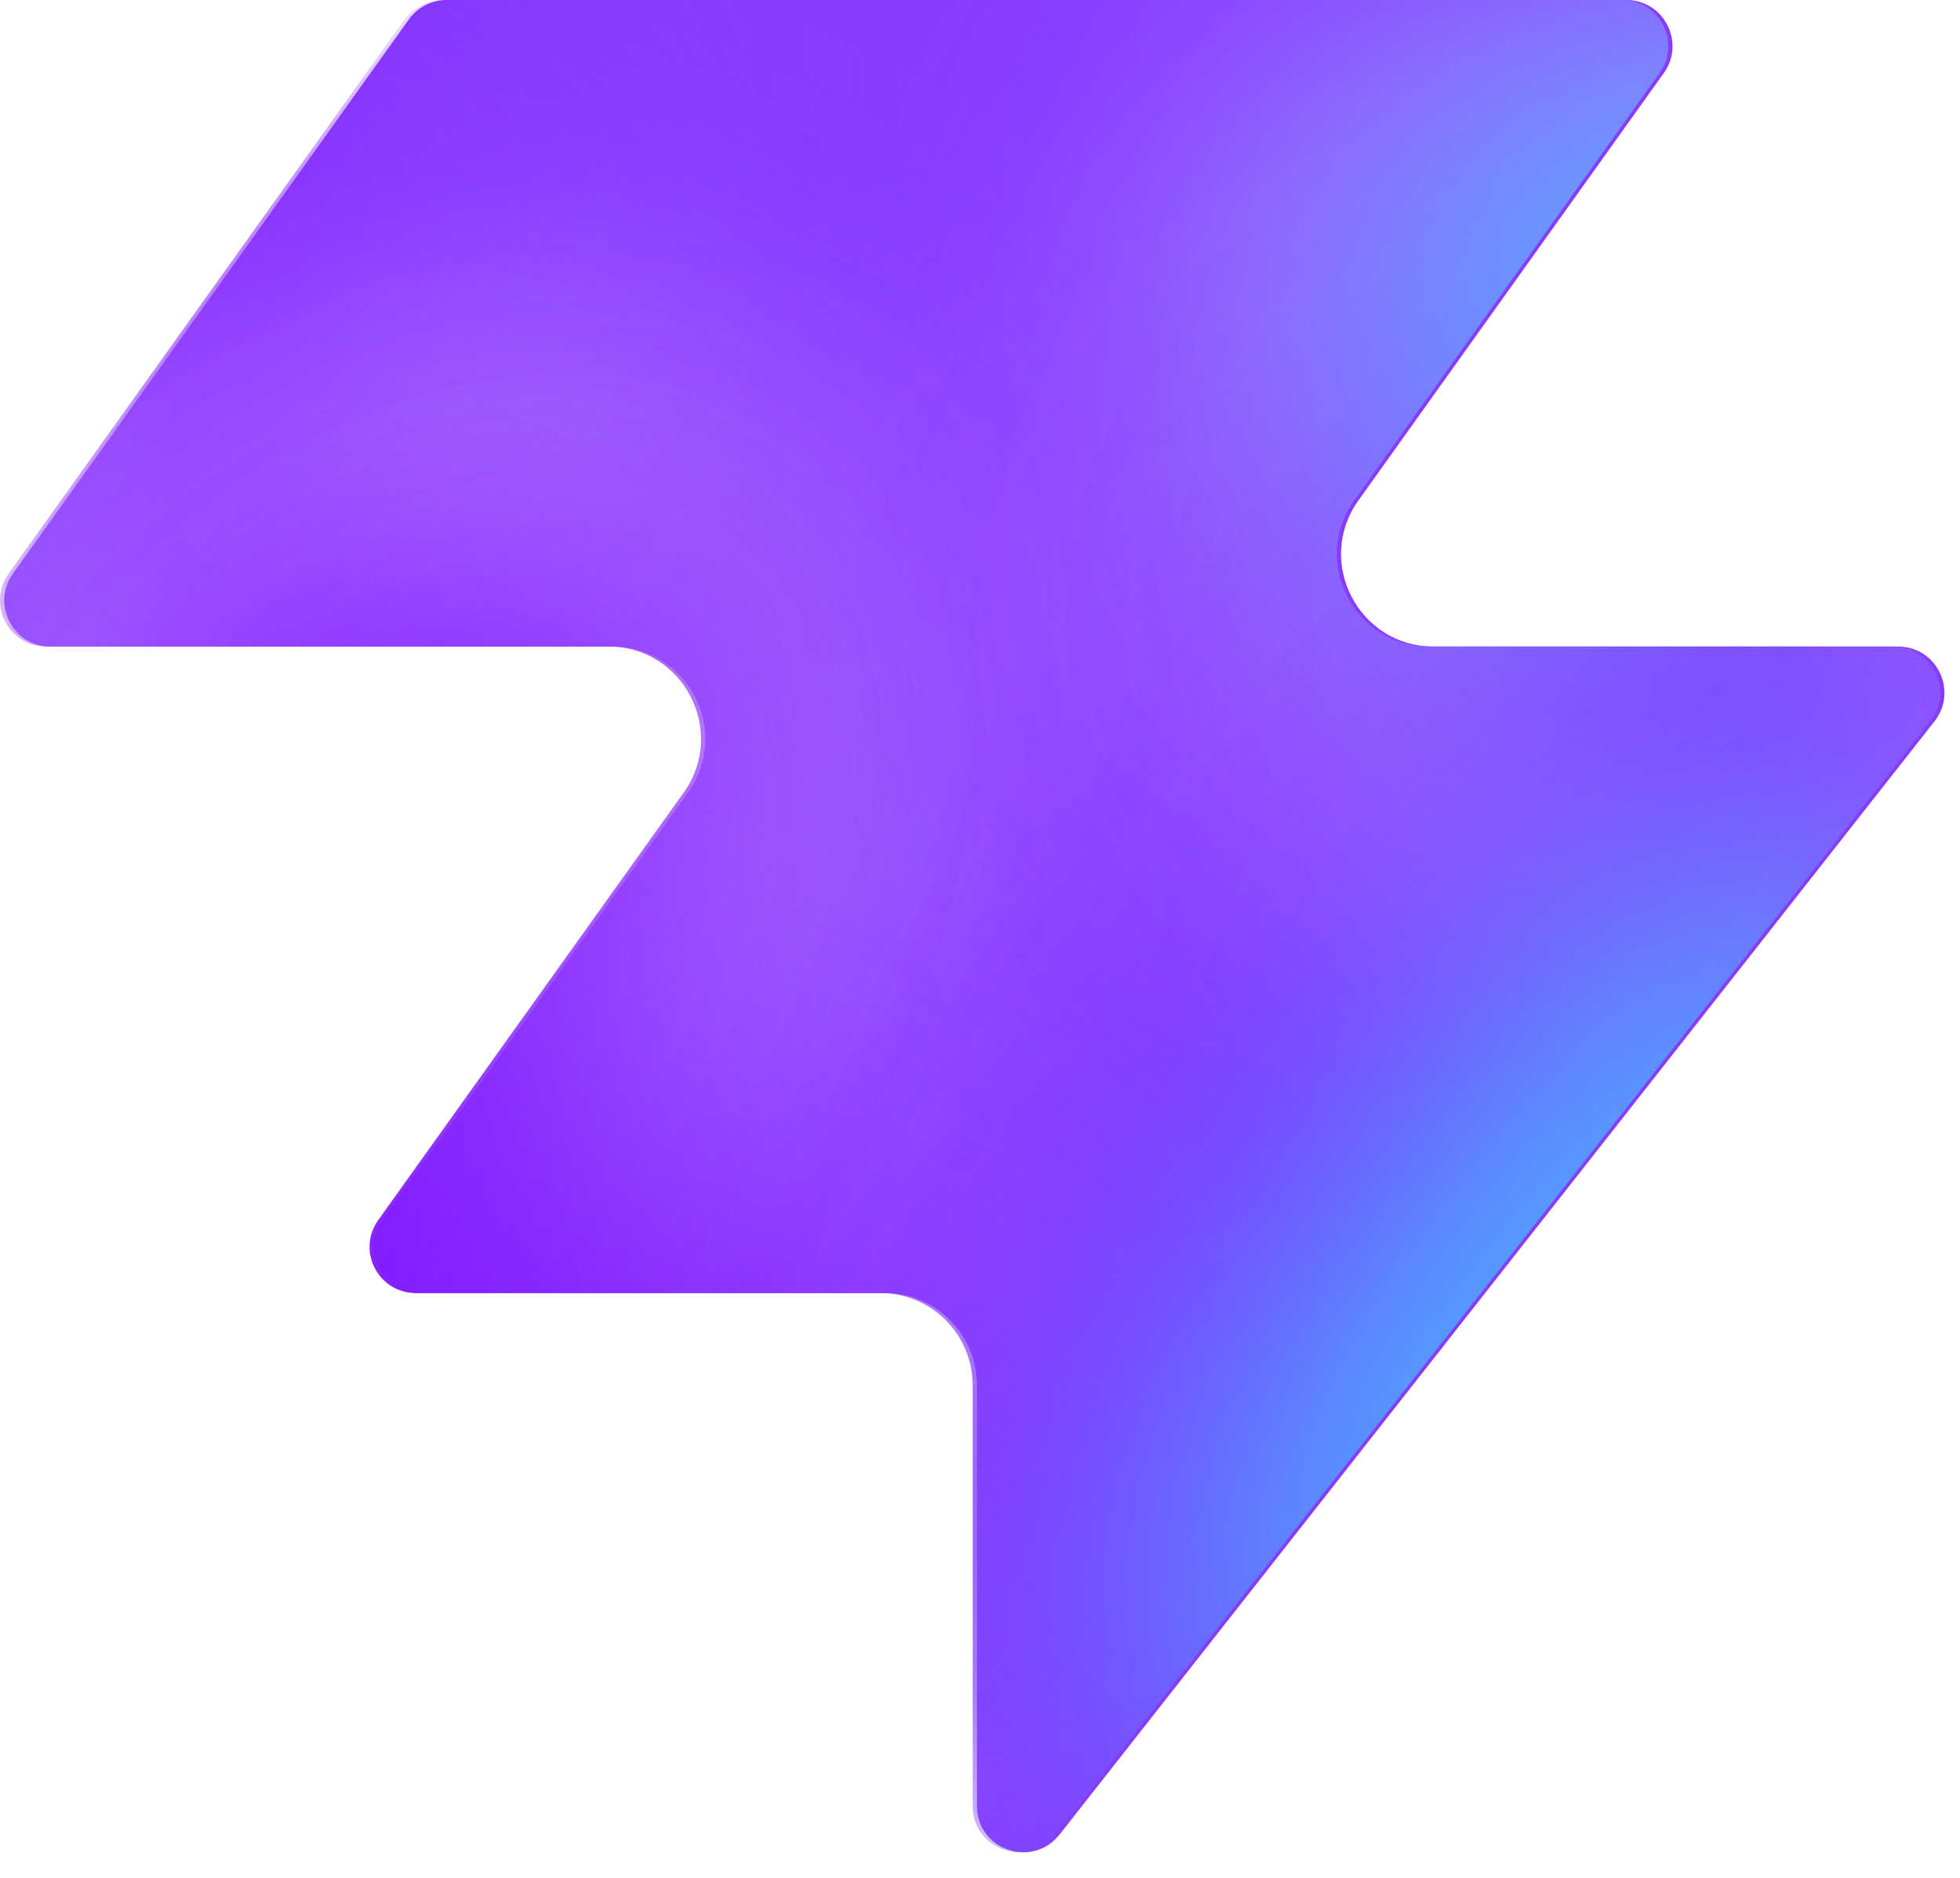
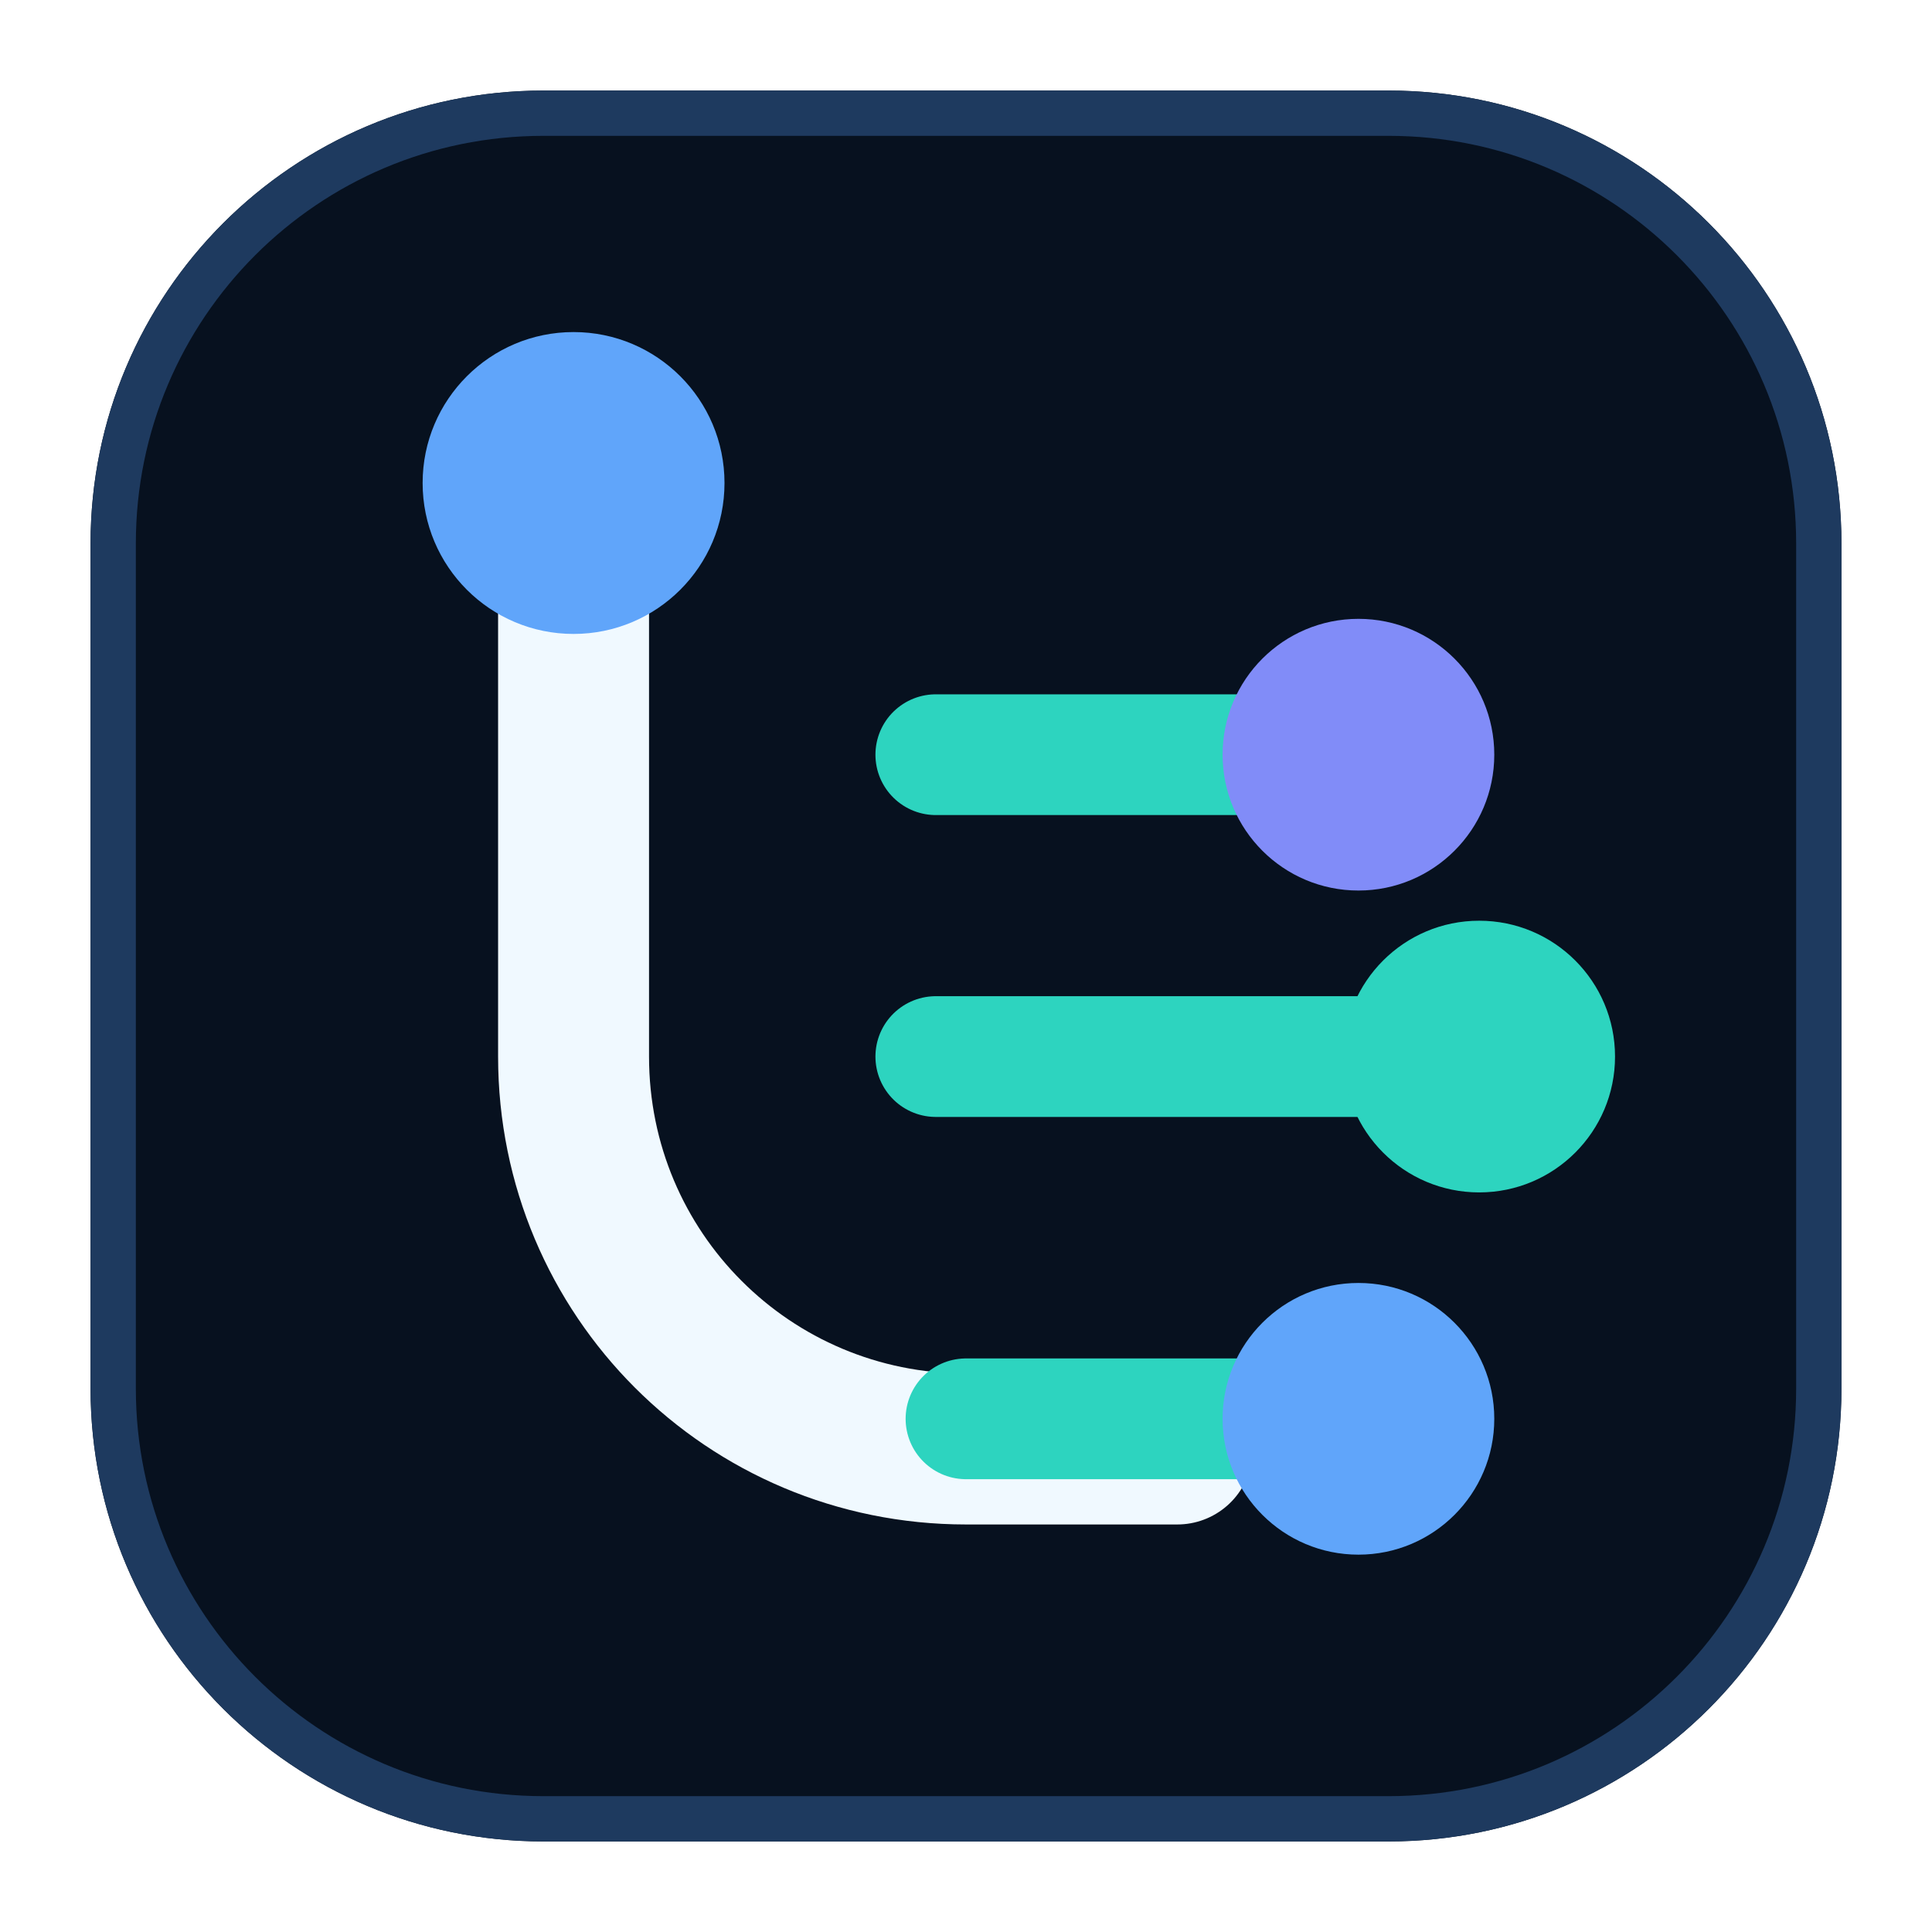
- <svg xmlns="http://www.w3.org/2000/svg" width="48" height="46" fill="none" viewBox="0 0 48 46">
-   <path fill="#863bff" d="M25.946 44.938c-.664.845-2.021.375-2.021-.698V33.937a2.26 2.26 0 0 0-2.262-2.262H10.287c-.92 0-1.456-1.04-.92-1.788l7.48-10.471c1.07-1.497 0-3.578-1.842-3.578H1.237c-.92 0-1.456-1.04-.92-1.788L10.013.474c.214-.297.556-.474.92-.474h28.894c.92 0 1.456 1.04.92 1.788l-7.48 10.471c-1.07 1.498 0 3.579 1.842 3.579h11.377c.943 0 1.473 1.088.89 1.83L25.947 44.94z" style="fill:#863bff;fill:color(display-p3 .525 .23 1);fill-opacity:1" />
-   <mask id="a" width="48" height="46" x="0" y="0" maskUnits="userSpaceOnUse" style="mask-type:alpha">
-     <path fill="#000" d="M25.842 44.938c-.664.844-2.021.375-2.021-.698V33.937a2.26 2.26 0 0 0-2.262-2.262H10.183c-.92 0-1.456-1.04-.92-1.788l7.48-10.471c1.07-1.498 0-3.579-1.842-3.579H1.133c-.92 0-1.456-1.04-.92-1.787L9.91.473c.214-.297.556-.474.92-.474h28.894c.92 0 1.456 1.04.92 1.788l-7.48 10.471c-1.07 1.498 0 3.578 1.842 3.578h11.377c.943 0 1.473 1.088.89 1.832L25.843 44.94z" style="fill:#000;fill-opacity:1" />
-   </mask>
-   <g mask="url(#a)">
-     <g filter="url(#b)">
-       <ellipse cx="5.508" cy="14.704" fill="#ede6ff" rx="5.508" ry="14.704" style="fill:#ede6ff;fill:color(display-p3 .927 .903 1);fill-opacity:1" transform="matrix(.00324 1 1 -.00324 -4.47 31.516)" />
-     </g>
-     <g filter="url(#c)">
-       <ellipse cx="10.399" cy="29.851" fill="#ede6ff" rx="10.399" ry="29.851" style="fill:#ede6ff;fill:color(display-p3 .927 .903 1);fill-opacity:1" transform="matrix(.00324 1 1 -.00324 -39.328 7.883)" />
-     </g>
-     <g filter="url(#d)">
-       <ellipse cx="5.508" cy="30.487" fill="#7e14ff" rx="5.508" ry="30.487" style="fill:#7e14ff;fill:color(display-p3 .492 .077 1);fill-opacity:1" transform="rotate(89.814 -25.913 -14.639)scale(1 -1)" />
-     </g>
-     <g filter="url(#e)">
-       <ellipse cx="5.508" cy="30.599" fill="#7e14ff" rx="5.508" ry="30.599" style="fill:#7e14ff;fill:color(display-p3 .492 .077 1);fill-opacity:1" transform="rotate(89.814 -32.644 -3.334)scale(1 -1)" />
-     </g>
-     <g filter="url(#f)">
-       <ellipse cx="5.508" cy="30.599" fill="#7e14ff" rx="5.508" ry="30.599" style="fill:#7e14ff;fill:color(display-p3 .492 .077 1);fill-opacity:1" transform="matrix(.00324 1 1 -.00324 -34.34 30.47)" />
-     </g>
-     <g filter="url(#g)">
-       <ellipse cx="14.072" cy="22.078" fill="#ede6ff" rx="14.072" ry="22.078" style="fill:#ede6ff;fill:color(display-p3 .927 .903 1);fill-opacity:1" transform="rotate(93.35 24.506 48.493)scale(-1 1)" />
-     </g>
-     <g filter="url(#h)">
-       <ellipse cx="3.47" cy="21.501" fill="#7e14ff" rx="3.47" ry="21.501" style="fill:#7e14ff;fill:color(display-p3 .492 .077 1);fill-opacity:1" transform="rotate(89.009 28.708 47.59)scale(-1 1)" />
-     </g>
-     <g filter="url(#i)">
-       <ellipse cx="3.47" cy="21.501" fill="#7e14ff" rx="3.47" ry="21.501" style="fill:#7e14ff;fill:color(display-p3 .492 .077 1);fill-opacity:1" transform="rotate(89.009 28.708 47.59)scale(-1 1)" />
-     </g>
-     <g filter="url(#j)">
-       <ellipse cx=".387" cy="8.972" fill="#7e14ff" rx="4.407" ry="29.108" style="fill:#7e14ff;fill:color(display-p3 .492 .077 1);fill-opacity:1" transform="rotate(39.51 .387 8.972)" />
-     </g>
-     <g filter="url(#k)">
-       <ellipse cx="47.523" cy="-6.092" fill="#7e14ff" rx="4.407" ry="29.108" style="fill:#7e14ff;fill:color(display-p3 .492 .077 1);fill-opacity:1" transform="rotate(37.892 47.523 -6.092)" />
-     </g>
-     <g filter="url(#l)">
-       <ellipse cx="41.412" cy="6.333" fill="#47bfff" rx="5.971" ry="9.665" style="fill:#47bfff;fill:color(display-p3 .28 .748 1);fill-opacity:1" transform="rotate(37.892 41.412 6.333)" />
-     </g>
-     <g filter="url(#m)">
-       <ellipse cx="-1.879" cy="38.332" fill="#7e14ff" rx="4.407" ry="29.108" style="fill:#7e14ff;fill:color(display-p3 .492 .077 1);fill-opacity:1" transform="rotate(37.892 -1.88 38.332)" />
-     </g>
-     <g filter="url(#n)">
-       <ellipse cx="-1.879" cy="38.332" fill="#7e14ff" rx="4.407" ry="29.108" style="fill:#7e14ff;fill:color(display-p3 .492 .077 1);fill-opacity:1" transform="rotate(37.892 -1.88 38.332)" />
-     </g>
-     <g filter="url(#o)">
-       <ellipse cx="35.651" cy="29.907" fill="#7e14ff" rx="4.407" ry="29.108" style="fill:#7e14ff;fill:color(display-p3 .492 .077 1);fill-opacity:1" transform="rotate(37.892 35.651 29.907)" />
-     </g>
-     <g filter="url(#p)">
-       <ellipse cx="38.418" cy="32.4" fill="#47bfff" rx="5.971" ry="15.297" style="fill:#47bfff;fill:color(display-p3 .28 .748 1);fill-opacity:1" transform="rotate(37.892 38.418 32.4)" />
-     </g>
-   </g>
-   <defs>
-     <filter id="b" width="60.045" height="41.654" x="-19.77" y="16.149" color-interpolation-filters="sRGB" filterUnits="userSpaceOnUse">
-       <feFlood flood-opacity="0" result="BackgroundImageFix" />
-       <feBlend in="SourceGraphic" in2="BackgroundImageFix" result="shape" />
-       <feGaussianBlur result="effect1_foregroundBlur_2002_17158" stdDeviation="7.659" />
-     </filter>
-     <filter id="c" width="90.34" height="51.437" x="-54.613" y="-7.533" color-interpolation-filters="sRGB" filterUnits="userSpaceOnUse">
-       <feFlood flood-opacity="0" result="BackgroundImageFix" />
-       <feBlend in="SourceGraphic" in2="BackgroundImageFix" result="shape" />
-       <feGaussianBlur result="effect1_foregroundBlur_2002_17158" stdDeviation="7.659" />
-     </filter>
-     <filter id="d" width="79.355" height="29.4" x="-49.64" y="2.03" color-interpolation-filters="sRGB" filterUnits="userSpaceOnUse">
-       <feFlood flood-opacity="0" result="BackgroundImageFix" />
-       <feBlend in="SourceGraphic" in2="BackgroundImageFix" result="shape" />
-       <feGaussianBlur result="effect1_foregroundBlur_2002_17158" stdDeviation="4.596" />
-     </filter>
-     <filter id="e" width="79.579" height="29.4" x="-45.045" y="20.029" color-interpolation-filters="sRGB" filterUnits="userSpaceOnUse">
-       <feFlood flood-opacity="0" result="BackgroundImageFix" />
-       <feBlend in="SourceGraphic" in2="BackgroundImageFix" result="shape" />
-       <feGaussianBlur result="effect1_foregroundBlur_2002_17158" stdDeviation="4.596" />
-     </filter>
-     <filter id="f" width="79.579" height="29.4" x="-43.513" y="21.178" color-interpolation-filters="sRGB" filterUnits="userSpaceOnUse">
-       <feFlood flood-opacity="0" result="BackgroundImageFix" />
-       <feBlend in="SourceGraphic" in2="BackgroundImageFix" result="shape" />
-       <feGaussianBlur result="effect1_foregroundBlur_2002_17158" stdDeviation="4.596" />
-     </filter>
-     <filter id="g" width="74.749" height="58.852" x="15.756" y="-17.901" color-interpolation-filters="sRGB" filterUnits="userSpaceOnUse">
-       <feFlood flood-opacity="0" result="BackgroundImageFix" />
-       <feBlend in="SourceGraphic" in2="BackgroundImageFix" result="shape" />
-       <feGaussianBlur result="effect1_foregroundBlur_2002_17158" stdDeviation="7.659" />
-     </filter>
-     <filter id="h" width="61.377" height="25.362" x="23.548" y="2.284" color-interpolation-filters="sRGB" filterUnits="userSpaceOnUse">
-       <feFlood flood-opacity="0" result="BackgroundImageFix" />
-       <feBlend in="SourceGraphic" in2="BackgroundImageFix" result="shape" />
-       <feGaussianBlur result="effect1_foregroundBlur_2002_17158" stdDeviation="4.596" />
-     </filter>
-     <filter id="i" width="61.377" height="25.362" x="23.548" y="2.284" color-interpolation-filters="sRGB" filterUnits="userSpaceOnUse">
-       <feFlood flood-opacity="0" result="BackgroundImageFix" />
-       <feBlend in="SourceGraphic" in2="BackgroundImageFix" result="shape" />
-       <feGaussianBlur result="effect1_foregroundBlur_2002_17158" stdDeviation="4.596" />
-     </filter>
-     <filter id="j" width="56.045" height="63.649" x="-27.636" y="-22.853" color-interpolation-filters="sRGB" filterUnits="userSpaceOnUse">
-       <feFlood flood-opacity="0" result="BackgroundImageFix" />
-       <feBlend in="SourceGraphic" in2="BackgroundImageFix" result="shape" />
-       <feGaussianBlur result="effect1_foregroundBlur_2002_17158" stdDeviation="4.596" />
-     </filter>
-     <filter id="k" width="54.814" height="64.646" x="20.116" y="-38.415" color-interpolation-filters="sRGB" filterUnits="userSpaceOnUse">
-       <feFlood flood-opacity="0" result="BackgroundImageFix" />
-       <feBlend in="SourceGraphic" in2="BackgroundImageFix" result="shape" />
-       <feGaussianBlur result="effect1_foregroundBlur_2002_17158" stdDeviation="4.596" />
-     </filter>
-     <filter id="l" width="33.541" height="35.313" x="24.641" y="-11.323" color-interpolation-filters="sRGB" filterUnits="userSpaceOnUse">
-       <feFlood flood-opacity="0" result="BackgroundImageFix" />
-       <feBlend in="SourceGraphic" in2="BackgroundImageFix" result="shape" />
-       <feGaussianBlur result="effect1_foregroundBlur_2002_17158" stdDeviation="4.596" />
-     </filter>
-     <filter id="m" width="54.814" height="64.646" x="-29.286" y="6.009" color-interpolation-filters="sRGB" filterUnits="userSpaceOnUse">
-       <feFlood flood-opacity="0" result="BackgroundImageFix" />
-       <feBlend in="SourceGraphic" in2="BackgroundImageFix" result="shape" />
-       <feGaussianBlur result="effect1_foregroundBlur_2002_17158" stdDeviation="4.596" />
-     </filter>
-     <filter id="n" width="54.814" height="64.646" x="-29.286" y="6.009" color-interpolation-filters="sRGB" filterUnits="userSpaceOnUse">
-       <feFlood flood-opacity="0" result="BackgroundImageFix" />
-       <feBlend in="SourceGraphic" in2="BackgroundImageFix" result="shape" />
-       <feGaussianBlur result="effect1_foregroundBlur_2002_17158" stdDeviation="4.596" />
-     </filter>
-     <filter id="o" width="54.814" height="64.646" x="8.244" y="-2.416" color-interpolation-filters="sRGB" filterUnits="userSpaceOnUse">
-       <feFlood flood-opacity="0" result="BackgroundImageFix" />
-       <feBlend in="SourceGraphic" in2="BackgroundImageFix" result="shape" />
-       <feGaussianBlur result="effect1_foregroundBlur_2002_17158" stdDeviation="4.596" />
-     </filter>
-     <filter id="p" width="39.409" height="43.623" x="18.713" y="10.588" color-interpolation-filters="sRGB" filterUnits="userSpaceOnUse">
-       <feFlood flood-opacity="0" result="BackgroundImageFix" />
-       <feBlend in="SourceGraphic" in2="BackgroundImageFix" result="shape" />
-       <feGaussianBlur result="effect1_foregroundBlur_2002_17158" stdDeviation="4.596" />
-     </filter>
-   </defs>
+ <svg xmlns="http://www.w3.org/2000/svg" viewBox="0 0 64 64">
+   <rect x="3" y="3" width="58" height="58" rx="15" fill="#07111f" />
+   <rect x="3.75" y="3.75" width="56.5" height="56.5" rx="14.25" fill="none" stroke="#1e3a5f" stroke-width="1.5" />
+   <path d="M19 17v18c0 7.2 5.8 13 13 13h7" fill="none" stroke="#f0f9ff" stroke-width="5" stroke-linecap="round" />
+   <path d="M31 25h10M31 35h14M32 47h9" fill="none" stroke="#2dd4bf" stroke-width="4" stroke-linecap="round" />
+   <circle cx="19" cy="16" r="5" fill="#60a5fa" />
+   <circle cx="45" cy="25" r="4.5" fill="#818cf8" />
+   <circle cx="49" cy="35" r="4.5" fill="#2dd4bf" />
+   <circle cx="45" cy="47" r="4.5" fill="#60a5fa" />
</svg>
